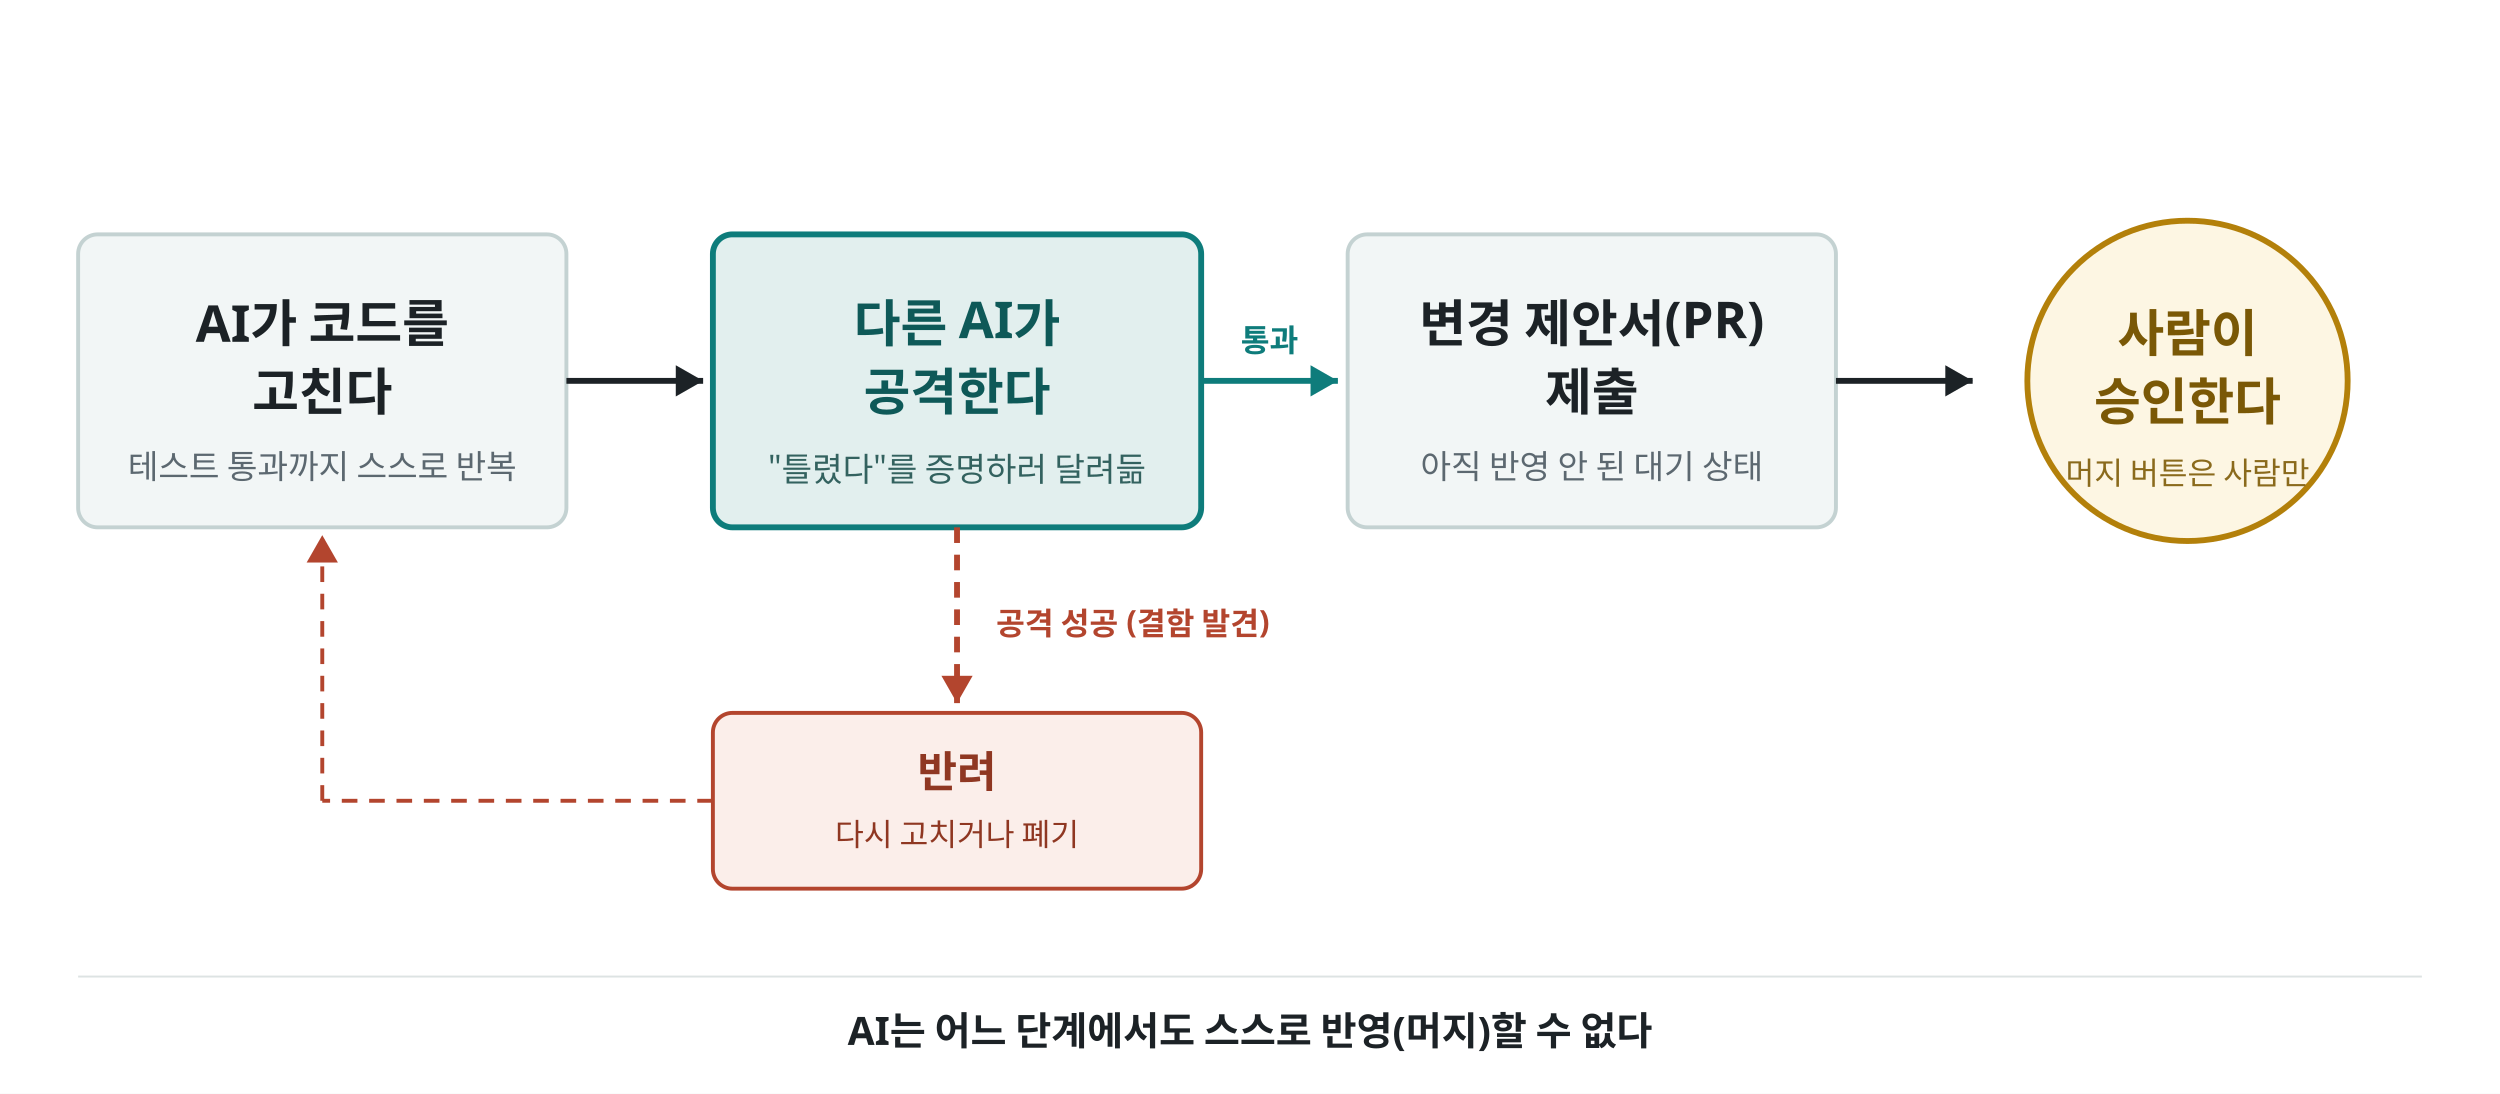
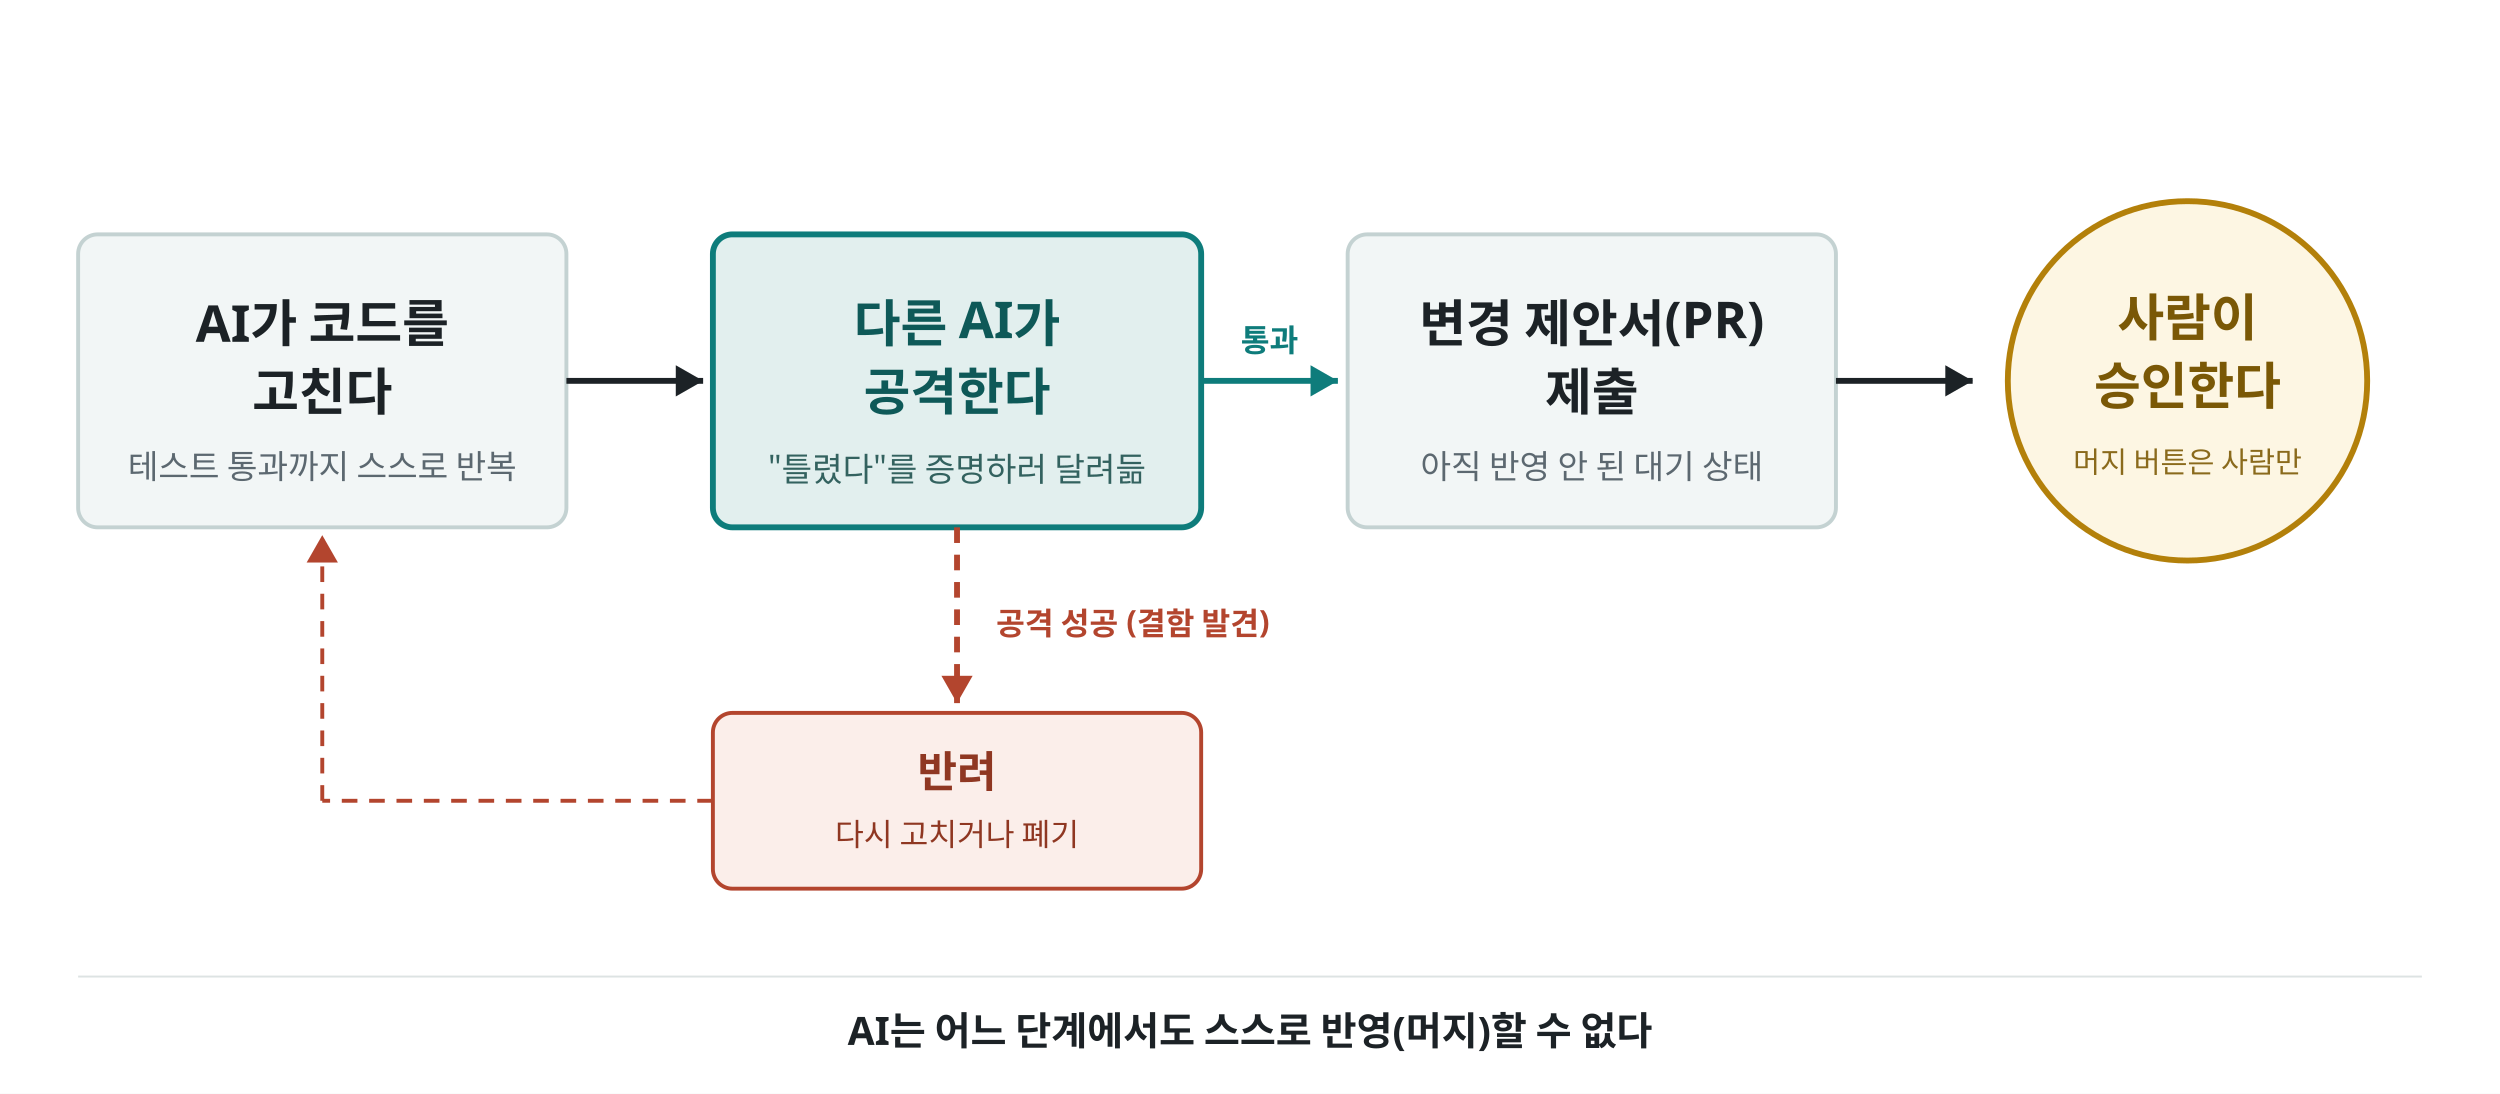
<svg xmlns="http://www.w3.org/2000/svg" viewBox="0 0 1280 560" font-family="'Pretendard','Apple SD Gothic Neo','Malgun Gothic',sans-serif">
  <rect width="1280" height="560" fill="#ffffff" />
  <rect x="40" y="120" width="250" height="150" rx="10" fill="#f2f6f6" stroke="#c4d2d2" stroke-width="2" />
  <text x="165" y="175" text-anchor="middle" font-size="26" font-weight="700" fill="#1c2226">AI가 코드를</text>
  <text x="165" y="210" text-anchor="middle" font-size="26" font-weight="700" fill="#1c2226">고친다</text>
  <text x="165" y="245" text-anchor="middle" font-size="17" fill="#5c6870">테스트 통과까지 스스로 반복</text>
  <line x1="290" y1="195" x2="360" y2="195" stroke="#1c2226" stroke-width="3" />
  <polygon points="360,195 346,187 346,203" fill="#1c2226" />
  <rect x="365" y="120" width="250" height="150" rx="10" fill="#e2efee" stroke="#0e7c7b" stroke-width="3" />
  <text x="490" y="175" text-anchor="middle" font-size="26" font-weight="700" fill="#0e5958">다른 AI가</text>
  <text x="490" y="210" text-anchor="middle" font-size="26" font-weight="700" fill="#0e5958">공격한다</text>
  <text x="490" y="245" text-anchor="middle" font-size="17" fill="#33625f">"틀렸다"를 증명하러 달려듦</text>
  <line x1="615" y1="195" x2="685" y2="195" stroke="#0e7c7b" stroke-width="3" />
  <polygon points="685,195 671,187 671,203" fill="#0e7c7b" />
  <text x="650" y="180" text-anchor="middle" font-size="16" font-weight="700" fill="#0e7c7b">통과</text>
  <rect x="690" y="120" width="250" height="150" rx="10" fill="#f2f6f6" stroke="#c4d2d2" stroke-width="2" />
  <text x="815" y="175" text-anchor="middle" font-size="26" font-weight="700" fill="#1c2226">변경 제안서(PR)</text>
  <text x="815" y="210" text-anchor="middle" font-size="26" font-weight="700" fill="#1c2226">제출</text>
  <text x="815" y="245" text-anchor="middle" font-size="17" fill="#5c6870">아직 반영 안 된 대기 상태</text>
  <line x1="940" y1="195" x2="1010" y2="195" stroke="#1c2226" stroke-width="3" />
  <polygon points="1010,195 996,187 996,203" fill="#1c2226" />
-   <circle cx="1120" cy="195" r="82" fill="#fdf6e3" stroke="#b3800a" stroke-width="3" />
-   <text x="1120" y="180" text-anchor="middle" font-size="26" font-weight="700" fill="#7a5806">사람이</text>
-   <text x="1120" y="215" text-anchor="middle" font-size="26" font-weight="700" fill="#7a5806">승인한다</text>
-   <text x="1120" y="248" text-anchor="middle" font-size="16" fill="#8a6a1c">머지 버튼은 사람만</text>
+   <circle cx="1120" cy="195" r="92" fill="#fdf6e3" stroke="#b3800a" stroke-width="3" />
+   <text x="1120" y="172" text-anchor="middle" font-size="26" font-weight="700" fill="#7a5806">사람이</text>
+   <text x="1120" y="207" text-anchor="middle" font-size="26" font-weight="700" fill="#7a5806">승인한다</text>
+   <text x="1120" y="242" text-anchor="middle" font-size="15" fill="#8a6a1c">머지 버튼은 사람만</text>
  <line x1="490" y1="270" x2="490" y2="360" stroke="#b3452e" stroke-width="3" stroke-dasharray="8 6" />
  <polygon points="490,360 482,346 498,346" fill="#b3452e" />
  <text x="510" y="325" font-size="16" font-weight="700" fill="#b3452e">공격 성공 (결함 발견)</text>
  <rect x="365" y="365" width="250" height="90" rx="10" fill="#fbeeea" stroke="#b3452e" stroke-width="2" />
  <text x="490" y="403" text-anchor="middle" font-size="22" font-weight="700" fill="#8f3722">반려</text>
  <text x="490" y="433" text-anchor="middle" font-size="16" fill="#8f3722">다시 고치거나 폐기</text>
  <line x1="365" y1="410" x2="165" y2="410" stroke="#b3452e" stroke-width="2" stroke-dasharray="8 6" />
  <line x1="165" y1="410" x2="165" y2="274" stroke="#b3452e" stroke-width="2" stroke-dasharray="8 6" />
  <polygon points="165,274 157,288 173,288" fill="#b3452e" />
  <line x1="40" y1="500" x2="1240" y2="500" stroke="#dde3e3" stroke-width="1" />
  <text x="640" y="535" text-anchor="middle" font-size="20" font-weight="700" fill="#1c2226">AI는 어느 단계에서도 스스로 반영(머지)할 수 없다</text>
</svg>
